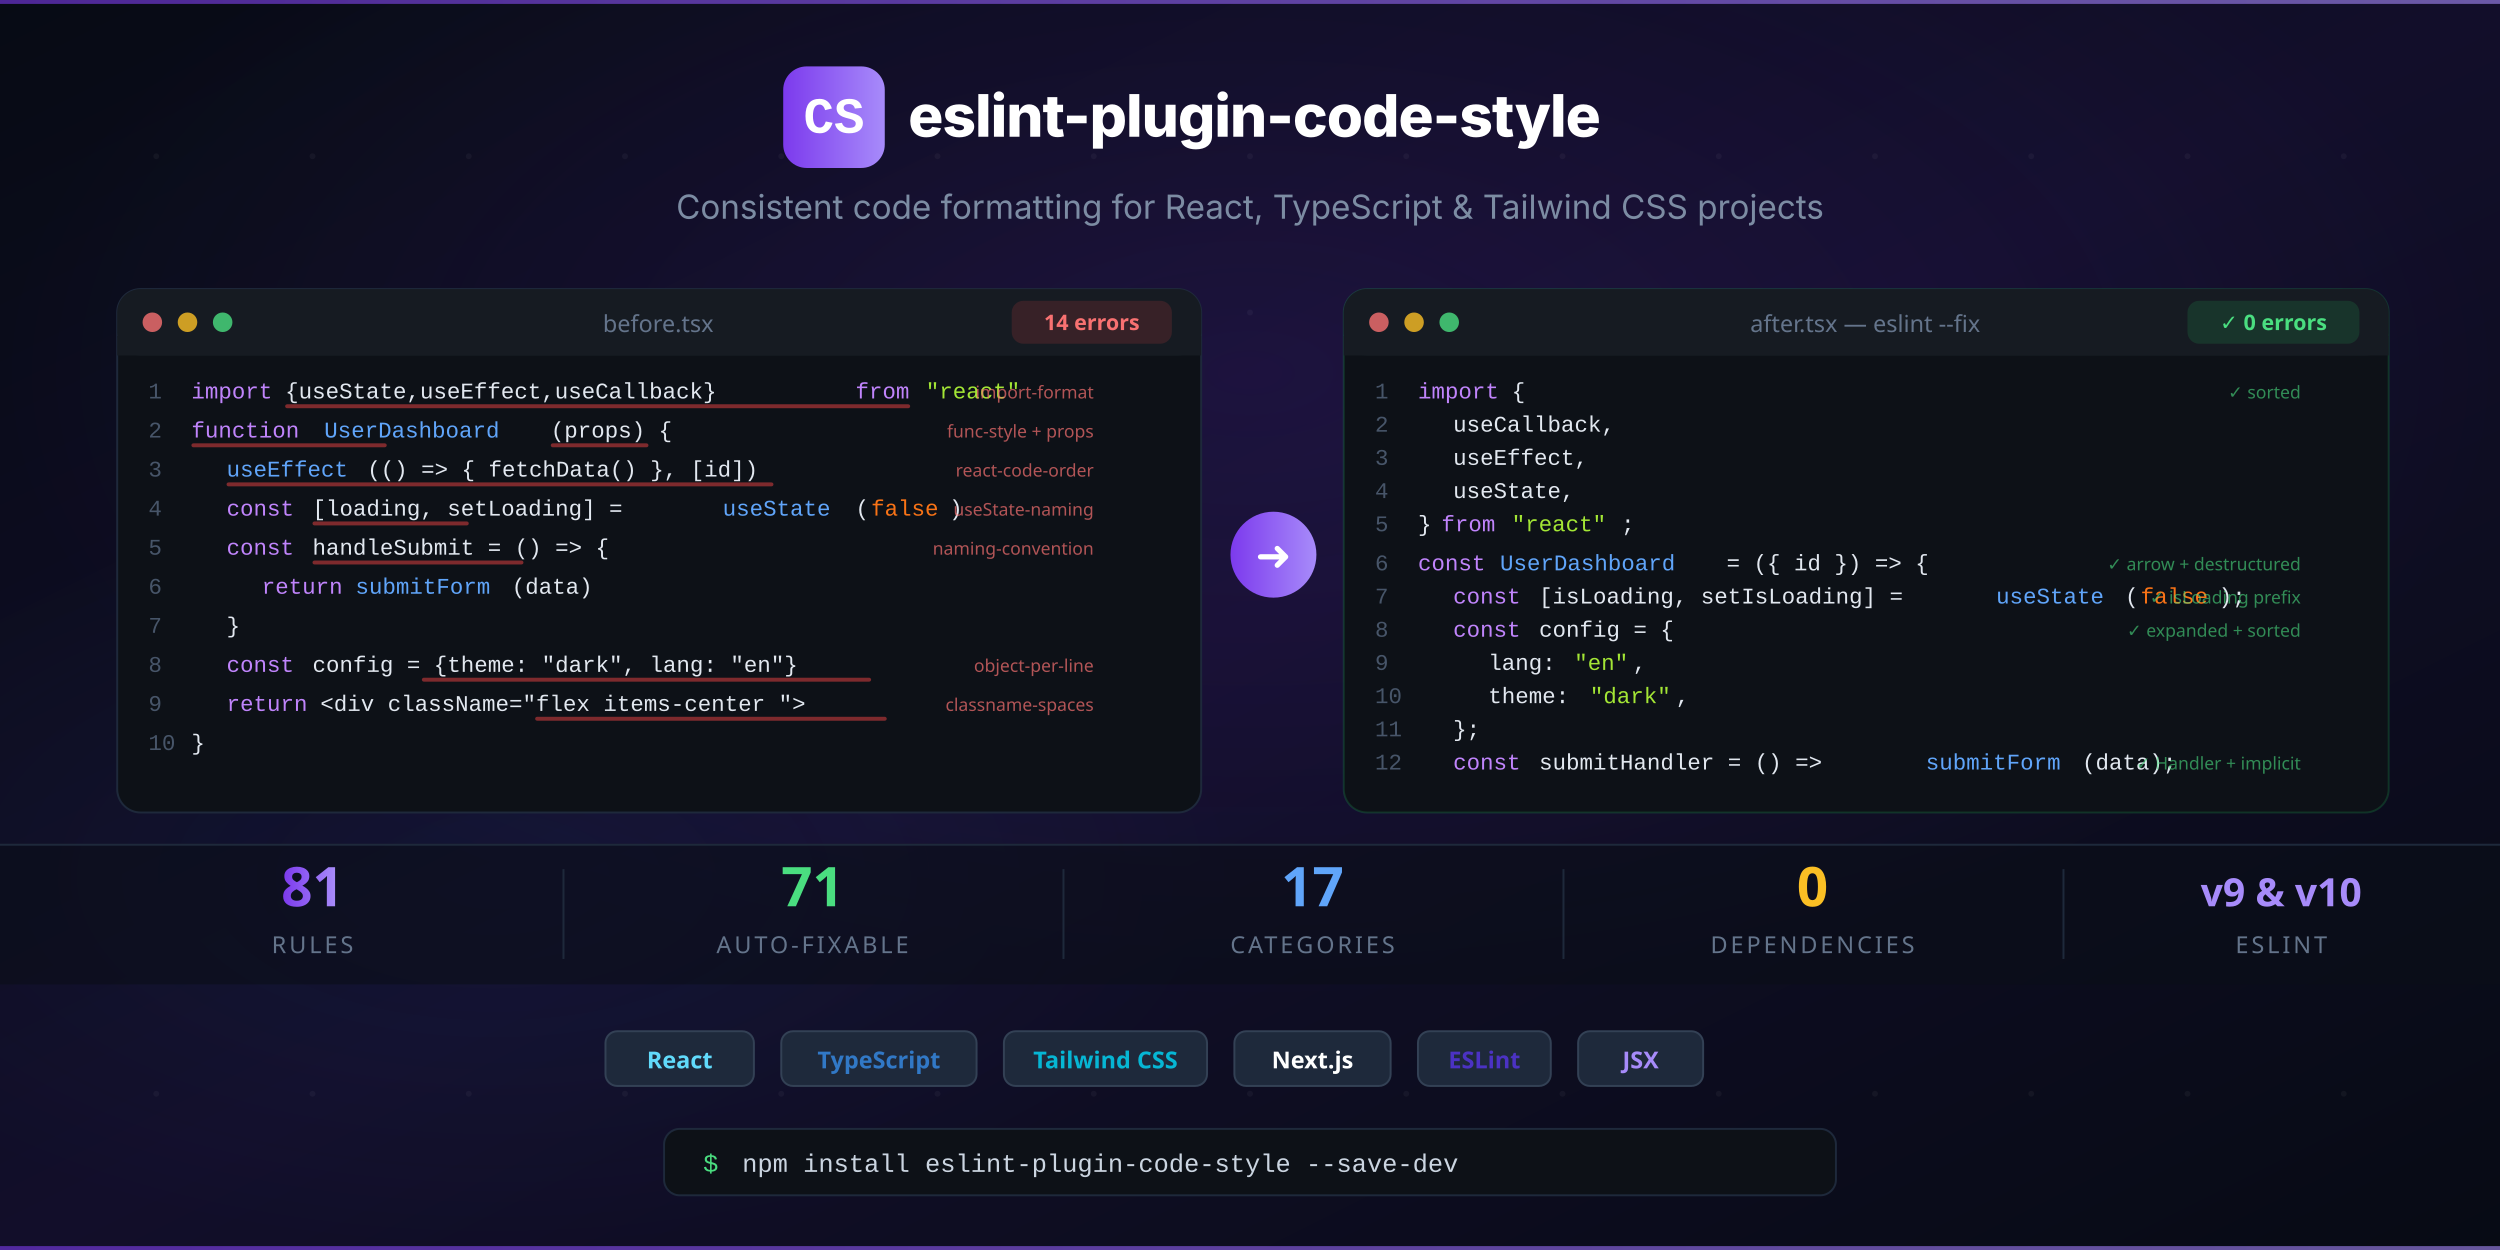
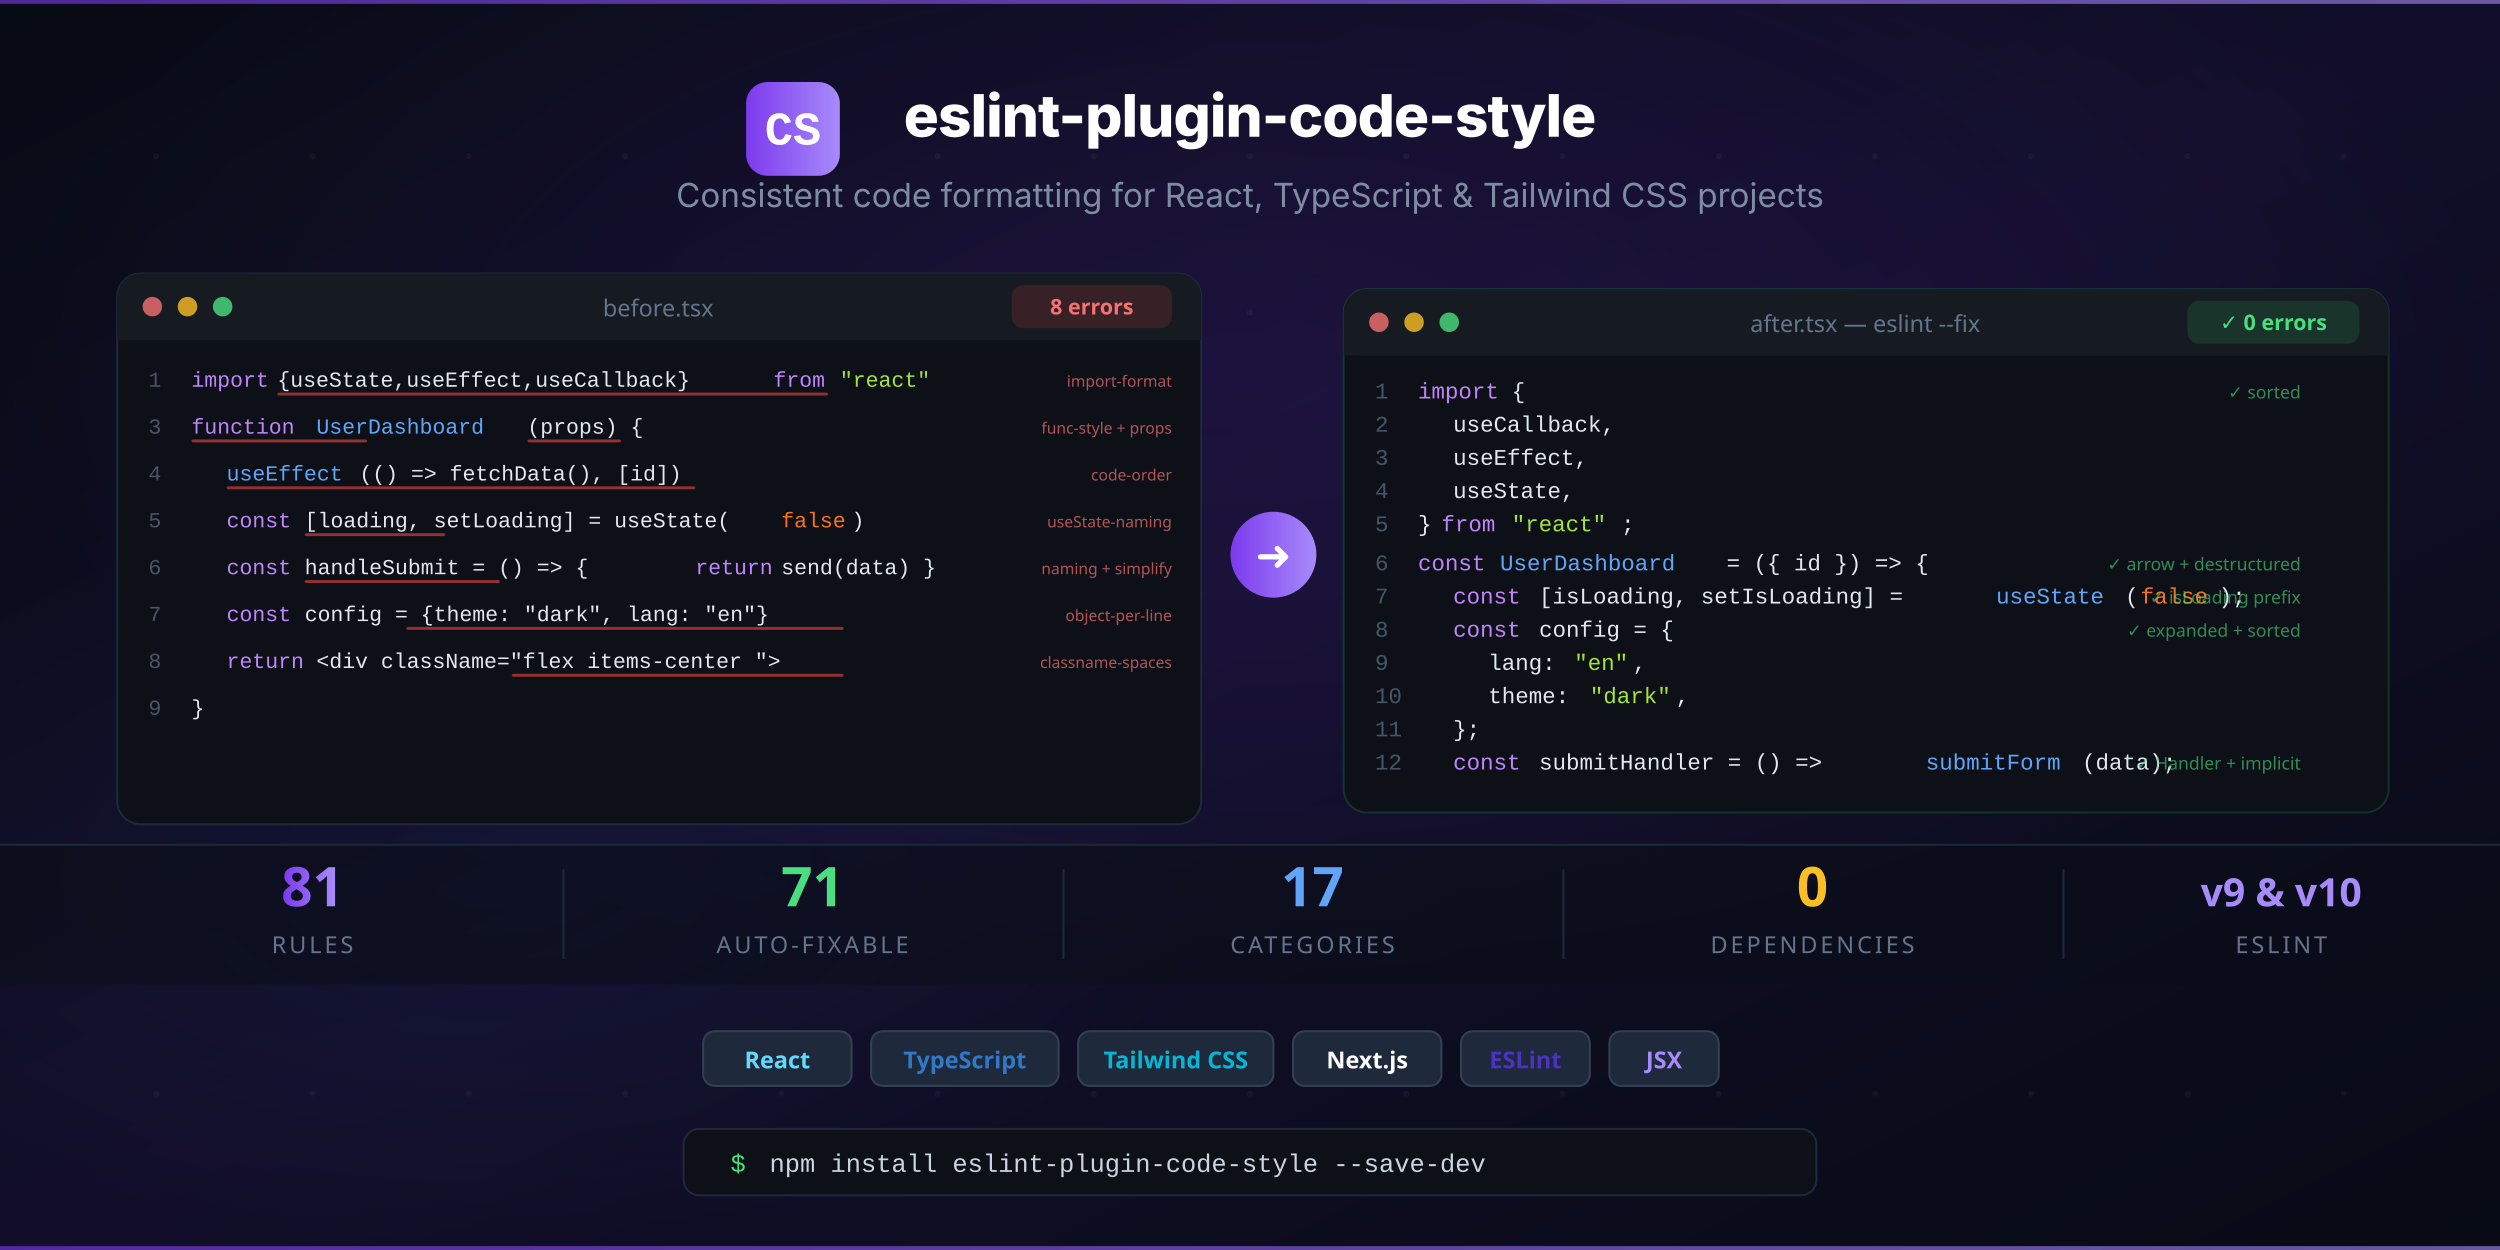
<svg xmlns="http://www.w3.org/2000/svg" viewBox="0 0 1280 640" fill="none">
  <defs>
    <linearGradient id="bg" x1="0%" y1="0%" x2="100%" y2="100%">
      <stop offset="0%" stop-color="#070b14" />
      <stop offset="50%" stop-color="#120e2a" />
      <stop offset="100%" stop-color="#070b14" />
    </linearGradient>
    <linearGradient id="accent" x1="0%" y1="0%" x2="100%" y2="0%">
      <stop offset="0%" stop-color="#7c3aed" />
      <stop offset="100%" stop-color="#a78bfa" />
    </linearGradient>
    <linearGradient id="green" x1="0%" y1="0%" x2="100%" y2="0%">
      <stop offset="0%" stop-color="#22c55e" />
      <stop offset="100%" stop-color="#4ade80" />
    </linearGradient>
    <linearGradient id="red" x1="0%" y1="0%" x2="100%" y2="0%">
      <stop offset="0%" stop-color="#ef4444" />
      <stop offset="100%" stop-color="#f87171" />
    </linearGradient>
    <radialGradient id="glow1" cx="50%" cy="30%" r="50%">
      <stop offset="0%" stop-color="#7c3aed" stop-opacity="0.12" />
      <stop offset="100%" stop-color="#7c3aed" stop-opacity="0" />
    </radialGradient>
    <radialGradient id="glow2" cx="20%" cy="70%" r="30%">
      <stop offset="0%" stop-color="#3b82f6" stop-opacity="0.06" />
      <stop offset="100%" stop-color="#3b82f6" stop-opacity="0" />
    </radialGradient>
  </defs>
  <rect width="1280" height="640" fill="url(#bg)" />
  <rect width="1280" height="640" fill="url(#glow1)" />
  <rect width="1280" height="640" fill="url(#glow2)" />
  <g opacity="0.04" fill="white">
    <circle cx="80" cy="80" r="1.5" />
    <circle cx="160" cy="80" r="1.5" />
    <circle cx="240" cy="80" r="1.5" />
    <circle cx="320" cy="80" r="1.5" />
    <circle cx="400" cy="80" r="1.5" />
    <circle cx="480" cy="80" r="1.5" />
    <circle cx="560" cy="80" r="1.5" />
    <circle cx="640" cy="80" r="1.5" />
    <circle cx="720" cy="80" r="1.5" />
    <circle cx="800" cy="80" r="1.5" />
    <circle cx="880" cy="80" r="1.5" />
    <circle cx="960" cy="80" r="1.5" />
    <circle cx="1040" cy="80" r="1.5" />
    <circle cx="1120" cy="80" r="1.5" />
    <circle cx="1200" cy="80" r="1.5" />
    <circle cx="80" cy="160" r="1.5" />
    <circle cx="160" cy="160" r="1.5" />
    <circle cx="240" cy="160" r="1.5" />
    <circle cx="320" cy="160" r="1.5" />
    <circle cx="400" cy="160" r="1.5" />
    <circle cx="480" cy="160" r="1.5" />
    <circle cx="560" cy="160" r="1.5" />
    <circle cx="640" cy="160" r="1.5" />
    <circle cx="720" cy="160" r="1.5" />
    <circle cx="800" cy="160" r="1.5" />
    <circle cx="880" cy="160" r="1.5" />
    <circle cx="960" cy="160" r="1.5" />
    <circle cx="1040" cy="160" r="1.5" />
    <circle cx="1120" cy="160" r="1.5" />
    <circle cx="1200" cy="160" r="1.5" />
    <circle cx="80" cy="560" r="1.5" />
    <circle cx="160" cy="560" r="1.5" />
    <circle cx="240" cy="560" r="1.5" />
    <circle cx="320" cy="560" r="1.5" />
    <circle cx="400" cy="560" r="1.5" />
    <circle cx="480" cy="560" r="1.5" />
    <circle cx="560" cy="560" r="1.5" />
    <circle cx="640" cy="560" r="1.5" />
    <circle cx="720" cy="560" r="1.5" />
    <circle cx="800" cy="560" r="1.5" />
    <circle cx="880" cy="560" r="1.5" />
    <circle cx="960" cy="560" r="1.5" />
    <circle cx="1040" cy="560" r="1.5" />
    <circle cx="1120" cy="560" r="1.5" />
    <circle cx="1200" cy="560" r="1.5" />
  </g>
  <rect y="0" width="1280" height="2" fill="url(#accent)" opacity="0.6" />
-   <rect x="401" y="34" width="52" height="52" rx="12" fill="url(#accent)" />
-   <text x="427" y="68" text-anchor="middle" font-family="'Courier New', monospace" font-size="26" font-weight="700" fill="white">CS</text>
-   <text x="465" y="70" font-family="system-ui, -apple-system, sans-serif" font-size="30" font-weight="800" fill="white" letter-spacing="-0.5">eslint-plugin-code-style</text>
-   <text x="640" y="112" text-anchor="middle" font-family="system-ui, -apple-system, sans-serif" font-size="17" fill="#7c8ca3">Consistent code formatting for React, TypeScript &amp; Tailwind CSS projects</text>
-   <g transform="translate(60, 148)">
-     <rect width="555" height="268" rx="12" fill="#0d1117" stroke="#1e293b" stroke-width="1" />
+   <text x="640" y="70" text-anchor="middle" font-family="system-ui, -apple-system, sans-serif" font-size="30" font-weight="800" fill="white" letter-spacing="-0.5">eslint-plugin-code-style</text>
+   <rect x="382" y="42" width="48" height="48" rx="11" fill="url(#accent)" />
+   <text x="406" y="74" text-anchor="middle" font-family="'Courier New', monospace" font-size="24" font-weight="700" fill="white">CS</text>
+   <text x="640" y="106" text-anchor="middle" font-family="system-ui, -apple-system, sans-serif" font-size="17" fill="#7c8ca3">Consistent code formatting for React, TypeScript &amp; Tailwind CSS projects</text>
+   <g transform="translate(60, 140)">
+     <rect width="555" height="282" rx="12" fill="#0d1117" stroke="#1e293b" stroke-width="1" />
    <rect width="555" height="34" rx="12" fill="#161b22" />
    <rect y="24" width="555" height="10" fill="#161b22" />
    <circle cx="18" cy="17" r="5" fill="#f87171" opacity="0.8" />
    <circle cx="36" cy="17" r="5" fill="#fbbf24" opacity="0.8" />
    <circle cx="54" cy="17" r="5" fill="#4ade80" opacity="0.8" />
    <text x="277" y="22" text-anchor="middle" font-family="system-ui, sans-serif" font-size="12" fill="#64748b">before.tsx</text>
    <rect x="458" y="6" width="82" height="22" rx="6" fill="#ef4444" opacity="0.15" />
-     <text x="499" y="21" text-anchor="middle" font-family="system-ui, sans-serif" font-size="11" font-weight="600" fill="#f87171">14 errors</text>
-     <text x="16" y="56" font-family="'Courier New', monospace" font-size="11.5" fill="#475569">1</text>
-     <text x="38" y="56" font-family="'Courier New', monospace" font-size="11.5" fill="#c084fc">import</text>
-     <text x="86" y="56" font-family="'Courier New', monospace" font-size="11.5" fill="#e2e8f0">{useState,useEffect,useCallback} </text>
-     <text x="378" y="56" font-family="'Courier New', monospace" font-size="11.5" fill="#c084fc">from</text>
-     <text x="414" y="56" font-family="'Courier New', monospace" font-size="11.5" fill="#a3e635">"react"</text>
-     <rect x="86" y="59" width="320" height="2" rx="1" fill="#ef4444" opacity="0.5" />
-     <text x="16" y="76" font-family="'Courier New', monospace" font-size="11.5" fill="#475569">2</text>
-     <text x="38" y="76" font-family="'Courier New', monospace" font-size="11.5" fill="#c084fc">function</text>
-     <text x="106" y="76" font-family="'Courier New', monospace" font-size="11.5" fill="#60a5fa">UserDashboard</text>
-     <text x="222" y="76" font-family="'Courier New', monospace" font-size="11.5" fill="#e2e8f0">(props) {</text>
-     <rect x="38" y="79" width="100" height="2" rx="1" fill="#ef4444" opacity="0.5" />
-     <rect x="222" y="79" width="50" height="2" rx="1" fill="#ef4444" opacity="0.5" />
-     <text x="16" y="96" font-family="'Courier New', monospace" font-size="11.5" fill="#475569">3</text>
-     <text x="56" y="96" font-family="'Courier New', monospace" font-size="11.5" fill="#60a5fa">useEffect</text>
-     <text x="128" y="96" font-family="'Courier New', monospace" font-size="11.5" fill="#e2e8f0">(() =&gt; { fetchData() }, [id])</text>
-     <rect x="56" y="99" width="280" height="2" rx="1" fill="#ef4444" opacity="0.5" />
-     <text x="16" y="116" font-family="'Courier New', monospace" font-size="11.5" fill="#475569">4</text>
-     <text x="56" y="116" font-family="'Courier New', monospace" font-size="11.5" fill="#c084fc">const</text>
-     <text x="100" y="116" font-family="'Courier New', monospace" font-size="11.5" fill="#e2e8f0">[loading, setLoading] =</text>
-     <text x="310" y="116" font-family="'Courier New', monospace" font-size="11.5" fill="#60a5fa">useState</text>
-     <text x="378" y="116" font-family="'Courier New', monospace" font-size="11.5" fill="#e2e8f0">(</text>
-     <text x="386" y="116" font-family="'Courier New', monospace" font-size="11.5" fill="#f97316">false</text>
-     <text x="426" y="116" font-family="'Courier New', monospace" font-size="11.5" fill="#e2e8f0">)</text>
-     <rect x="100" y="119" width="80" height="2" rx="1" fill="#ef4444" opacity="0.5" />
-     <text x="16" y="136" font-family="'Courier New', monospace" font-size="11.5" fill="#475569">5</text>
-     <text x="56" y="136" font-family="'Courier New', monospace" font-size="11.5" fill="#c084fc">const</text>
-     <text x="100" y="136" font-family="'Courier New', monospace" font-size="11.5" fill="#e2e8f0">handleSubmit = () =&gt; {</text>
-     <rect x="100" y="139" width="108" height="2" rx="1" fill="#ef4444" opacity="0.5" />
-     <text x="16" y="156" font-family="'Courier New', monospace" font-size="11.5" fill="#475569">6</text>
-     <text x="74" y="156" font-family="'Courier New', monospace" font-size="11.5" fill="#c084fc">return</text>
-     <text x="122" y="156" font-family="'Courier New', monospace" font-size="11.5" fill="#60a5fa">submitForm</text>
-     <text x="202" y="156" font-family="'Courier New', monospace" font-size="11.5" fill="#e2e8f0">(data)</text>
-     <text x="16" y="176" font-family="'Courier New', monospace" font-size="11.5" fill="#475569">7</text>
-     <text x="56" y="176" font-family="'Courier New', monospace" font-size="11.5" fill="#e2e8f0">}</text>
-     <text x="16" y="196" font-family="'Courier New', monospace" font-size="11.5" fill="#475569">8</text>
-     <text x="56" y="196" font-family="'Courier New', monospace" font-size="11.5" fill="#c084fc">const</text>
-     <text x="100" y="196" font-family="'Courier New', monospace" font-size="11.5" fill="#e2e8f0">config = {theme: "dark", lang: "en"}</text>
-     <rect x="156" y="199" width="230" height="2" rx="1" fill="#ef4444" opacity="0.5" />
-     <text x="16" y="216" font-family="'Courier New', monospace" font-size="11.5" fill="#475569">9</text>
-     <text x="56" y="216" font-family="'Courier New', monospace" font-size="11.5" fill="#c084fc">return</text>
-     <text x="104" y="216" font-family="'Courier New', monospace" font-size="11.5" fill="#e2e8f0">&lt;div className="flex  items-center "&gt;</text>
-     <rect x="214" y="219" width="180" height="2" rx="1" fill="#ef4444" opacity="0.5" />
-     <text x="16" y="236" font-family="'Courier New', monospace" font-size="11.5" fill="#475569">10</text>
-     <text x="38" y="236" font-family="'Courier New', monospace" font-size="11.5" fill="#e2e8f0">}</text>
-     <text x="500" y="56" text-anchor="end" font-family="system-ui, sans-serif" font-size="9" fill="#f87171" opacity="0.7">import-format</text>
-     <text x="500" y="76" text-anchor="end" font-family="system-ui, sans-serif" font-size="9" fill="#f87171" opacity="0.7">func-style + props</text>
-     <text x="500" y="96" text-anchor="end" font-family="system-ui, sans-serif" font-size="9" fill="#f87171" opacity="0.7">react-code-order</text>
-     <text x="500" y="116" text-anchor="end" font-family="system-ui, sans-serif" font-size="9" fill="#f87171" opacity="0.7">useState-naming</text>
-     <text x="500" y="136" text-anchor="end" font-family="system-ui, sans-serif" font-size="9" fill="#f87171" opacity="0.7">naming-convention</text>
-     <text x="500" y="196" text-anchor="end" font-family="system-ui, sans-serif" font-size="9" fill="#f87171" opacity="0.7">object-per-line</text>
-     <text x="500" y="216" text-anchor="end" font-family="system-ui, sans-serif" font-size="9" fill="#f87171" opacity="0.7">classname-spaces</text>
+     <text x="499" y="21" text-anchor="middle" font-family="system-ui, sans-serif" font-size="11" font-weight="600" fill="#f87171">8 errors</text>
+     <text x="16" y="58" font-family="'Courier New', monospace" font-size="11" fill="#475569">1</text>
+     <text x="38" y="58" font-family="'Courier New', monospace" font-size="11" fill="#c084fc">import</text>
+     <text x="82" y="58" font-family="'Courier New', monospace" font-size="11" fill="#e2e8f0">{useState,useEffect,useCallback}</text>
+     <text x="336" y="58" font-family="'Courier New', monospace" font-size="11" fill="#c084fc">from</text>
+     <text x="370" y="58" font-family="'Courier New', monospace" font-size="11" fill="#a3e635">"react"</text>
+     <rect x="82" y="61" width="282" height="1.5" rx="1" fill="#ef4444" opacity="0.6" />
+     <text x="16" y="82" font-family="'Courier New', monospace" font-size="11" fill="#475569">3</text>
+     <text x="38" y="82" font-family="'Courier New', monospace" font-size="11" fill="#c084fc">function</text>
+     <text x="102" y="82" font-family="'Courier New', monospace" font-size="11" fill="#60a5fa">UserDashboard</text>
+     <text x="210" y="82" font-family="'Courier New', monospace" font-size="11" fill="#e2e8f0">(props) {</text>
+     <rect x="38" y="85" width="90" height="1.5" rx="1" fill="#ef4444" opacity="0.6" />
+     <rect x="210" y="85" width="48" height="1.5" rx="1" fill="#ef4444" opacity="0.6" />
+     <text x="16" y="106" font-family="'Courier New', monospace" font-size="11" fill="#475569">4</text>
+     <text x="56" y="106" font-family="'Courier New', monospace" font-size="11" fill="#60a5fa">useEffect</text>
+     <text x="124" y="106" font-family="'Courier New', monospace" font-size="11" fill="#e2e8f0">(() =&gt; fetchData(), [id])</text>
+     <rect x="56" y="109" width="240" height="1.5" rx="1" fill="#ef4444" opacity="0.6" />
+     <text x="16" y="130" font-family="'Courier New', monospace" font-size="11" fill="#475569">5</text>
+     <text x="56" y="130" font-family="'Courier New', monospace" font-size="11" fill="#c084fc">const</text>
+     <text x="96" y="130" font-family="'Courier New', monospace" font-size="11" fill="#e2e8f0">[loading, setLoading] = useState(</text>
+     <text x="340" y="130" font-family="'Courier New', monospace" font-size="11" fill="#f97316">false</text>
+     <text x="376" y="130" font-family="'Courier New', monospace" font-size="11" fill="#e2e8f0">)</text>
+     <rect x="96" y="133" width="72" height="1.5" rx="1" fill="#ef4444" opacity="0.6" />
+     <text x="16" y="154" font-family="'Courier New', monospace" font-size="11" fill="#475569">6</text>
+     <text x="56" y="154" font-family="'Courier New', monospace" font-size="11" fill="#c084fc">const</text>
+     <text x="96" y="154" font-family="'Courier New', monospace" font-size="11" fill="#e2e8f0">handleSubmit = () =&gt; { </text>
+     <text x="296" y="154" font-family="'Courier New', monospace" font-size="11" fill="#c084fc">return</text>
+     <text x="340" y="154" font-family="'Courier New', monospace" font-size="11" fill="#e2e8f0">send(data) }</text>
+     <rect x="96" y="157" width="100" height="1.5" rx="1" fill="#ef4444" opacity="0.6" />
+     <text x="16" y="178" font-family="'Courier New', monospace" font-size="11" fill="#475569">7</text>
+     <text x="56" y="178" font-family="'Courier New', monospace" font-size="11" fill="#c084fc">const</text>
+     <text x="96" y="178" font-family="'Courier New', monospace" font-size="11" fill="#e2e8f0">config = {theme: "dark", lang: "en"}</text>
+     <rect x="148" y="181" width="224" height="1.5" rx="1" fill="#ef4444" opacity="0.6" />
+     <text x="16" y="202" font-family="'Courier New', monospace" font-size="11" fill="#475569">8</text>
+     <text x="56" y="202" font-family="'Courier New', monospace" font-size="11" fill="#c084fc">return</text>
+     <text x="102" y="202" font-family="'Courier New', monospace" font-size="11" fill="#e2e8f0">&lt;div className="flex  items-center "&gt;</text>
+     <rect x="202" y="205" width="170" height="1.5" rx="1" fill="#ef4444" opacity="0.6" />
+     <text x="16" y="226" font-family="'Courier New', monospace" font-size="11" fill="#475569">9</text>
+     <text x="38" y="226" font-family="'Courier New', monospace" font-size="11" fill="#e2e8f0">}</text>
+     <text x="540" y="58" text-anchor="end" font-family="system-ui, sans-serif" font-size="8" fill="#f87171" opacity="0.7">import-format</text>
+     <text x="540" y="82" text-anchor="end" font-family="system-ui, sans-serif" font-size="8" fill="#f87171" opacity="0.7">func-style + props</text>
+     <text x="540" y="106" text-anchor="end" font-family="system-ui, sans-serif" font-size="8" fill="#f87171" opacity="0.7">code-order</text>
+     <text x="540" y="130" text-anchor="end" font-family="system-ui, sans-serif" font-size="8" fill="#f87171" opacity="0.7">useState-naming</text>
+     <text x="540" y="154" text-anchor="end" font-family="system-ui, sans-serif" font-size="8" fill="#f87171" opacity="0.7">naming + simplify</text>
+     <text x="540" y="178" text-anchor="end" font-family="system-ui, sans-serif" font-size="8" fill="#f87171" opacity="0.7">object-per-line</text>
+     <text x="540" y="202" text-anchor="end" font-family="system-ui, sans-serif" font-size="8" fill="#f87171" opacity="0.7">classname-spaces</text>
  </g>
  <g transform="translate(630, 262)">
    <rect x="0" y="0" width="44" height="44" rx="22" fill="url(#accent)" />
    <text x="22" y="30" text-anchor="middle" font-family="system-ui, sans-serif" font-size="22" fill="white">➜</text>
  </g>
  <g transform="translate(688, 148)">
    <rect width="535" height="268" rx="12" fill="#0d1117" stroke="#22c55e" stroke-width="1" stroke-opacity="0.2" />
    <rect width="535" height="34" rx="12" fill="#161b22" />
    <rect y="24" width="535" height="10" fill="#161b22" />
    <circle cx="18" cy="17" r="5" fill="#f87171" opacity="0.8" />
    <circle cx="36" cy="17" r="5" fill="#fbbf24" opacity="0.8" />
    <circle cx="54" cy="17" r="5" fill="#4ade80" opacity="0.8" />
    <text x="267" y="22" text-anchor="middle" font-family="system-ui, sans-serif" font-size="12" fill="#64748b">after.tsx — eslint --fix</text>
    <rect x="432" y="6" width="88" height="22" rx="6" fill="#22c55e" opacity="0.15" />
    <text x="476" y="21" text-anchor="middle" font-family="system-ui, sans-serif" font-size="11" font-weight="600" fill="#4ade80">✓ 0 errors</text>
    <text x="16" y="56" font-family="'Courier New', monospace" font-size="11.5" fill="#475569">1</text>
    <text x="38" y="56" font-family="'Courier New', monospace" font-size="11.5" fill="#c084fc">import</text>
    <text x="86" y="56" font-family="'Courier New', monospace" font-size="11.5" fill="#e2e8f0">{</text>
    <text x="16" y="73" font-family="'Courier New', monospace" font-size="11.5" fill="#475569">2</text>
    <text x="56" y="73" font-family="'Courier New', monospace" font-size="11.5" fill="#e2e8f0">useCallback,</text>
    <text x="16" y="90" font-family="'Courier New', monospace" font-size="11.5" fill="#475569">3</text>
    <text x="56" y="90" font-family="'Courier New', monospace" font-size="11.5" fill="#e2e8f0">useEffect,</text>
    <text x="16" y="107" font-family="'Courier New', monospace" font-size="11.5" fill="#475569">4</text>
    <text x="56" y="107" font-family="'Courier New', monospace" font-size="11.5" fill="#e2e8f0">useState,</text>
    <text x="16" y="124" font-family="'Courier New', monospace" font-size="11.5" fill="#475569">5</text>
    <text x="38" y="124" font-family="'Courier New', monospace" font-size="11.5" fill="#e2e8f0">}</text>
    <text x="50" y="124" font-family="'Courier New', monospace" font-size="11.5" fill="#c084fc">from</text>
    <text x="86" y="124" font-family="'Courier New', monospace" font-size="11.5" fill="#a3e635">"react"</text>
    <text x="142" y="124" font-family="'Courier New', monospace" font-size="11.5" fill="#e2e8f0">;</text>
    <text x="16" y="144" font-family="'Courier New', monospace" font-size="11.5" fill="#475569">6</text>
    <text x="38" y="144" font-family="'Courier New', monospace" font-size="11.5" fill="#c084fc">const</text>
    <text x="80" y="144" font-family="'Courier New', monospace" font-size="11.5" fill="#60a5fa">UserDashboard</text>
    <text x="196" y="144" font-family="'Courier New', monospace" font-size="11.5" fill="#e2e8f0">= ({ id }) =&gt; {</text>
    <text x="16" y="161" font-family="'Courier New', monospace" font-size="11.5" fill="#475569">7</text>
    <text x="56" y="161" font-family="'Courier New', monospace" font-size="11.5" fill="#c084fc">const</text>
    <text x="100" y="161" font-family="'Courier New', monospace" font-size="11.5" fill="#e2e8f0">[isLoading, setIsLoading] =</text>
    <text x="334" y="161" font-family="'Courier New', monospace" font-size="11.5" fill="#60a5fa">useState</text>
    <text x="400" y="161" font-family="'Courier New', monospace" font-size="11.5" fill="#e2e8f0">(</text>
    <text x="408" y="161" font-family="'Courier New', monospace" font-size="11.5" fill="#f97316">false</text>
    <text x="448" y="161" font-family="'Courier New', monospace" font-size="11.5" fill="#e2e8f0">);</text>
    <text x="16" y="178" font-family="'Courier New', monospace" font-size="11.5" fill="#475569">8</text>
    <text x="56" y="178" font-family="'Courier New', monospace" font-size="11.5" fill="#c084fc">const</text>
    <text x="100" y="178" font-family="'Courier New', monospace" font-size="11.5" fill="#e2e8f0">config = {</text>
    <text x="16" y="195" font-family="'Courier New', monospace" font-size="11.5" fill="#475569">9</text>
    <text x="74" y="195" font-family="'Courier New', monospace" font-size="11.5" fill="#e2e8f0">lang: </text>
    <text x="118" y="195" font-family="'Courier New', monospace" font-size="11.5" fill="#a3e635">"en"</text>
    <text x="148" y="195" font-family="'Courier New', monospace" font-size="11.5" fill="#e2e8f0">,</text>
    <text x="16" y="212" font-family="'Courier New', monospace" font-size="11.5" fill="#475569">10</text>
    <text x="74" y="212" font-family="'Courier New', monospace" font-size="11.5" fill="#e2e8f0">theme: </text>
    <text x="126" y="212" font-family="'Courier New', monospace" font-size="11.5" fill="#a3e635">"dark"</text>
    <text x="170" y="212" font-family="'Courier New', monospace" font-size="11.5" fill="#e2e8f0">,</text>
    <text x="16" y="229" font-family="'Courier New', monospace" font-size="11.5" fill="#475569">11</text>
    <text x="56" y="229" font-family="'Courier New', monospace" font-size="11.5" fill="#e2e8f0">};</text>
    <text x="16" y="246" font-family="'Courier New', monospace" font-size="11.5" fill="#475569">12</text>
    <text x="56" y="246" font-family="'Courier New', monospace" font-size="11.5" fill="#c084fc">const</text>
    <text x="100" y="246" font-family="'Courier New', monospace" font-size="11.5" fill="#e2e8f0">submitHandler = () =&gt;</text>
    <text x="298" y="246" font-family="'Courier New', monospace" font-size="11.5" fill="#60a5fa">submitForm</text>
    <text x="378" y="246" font-family="'Courier New', monospace" font-size="11.5" fill="#e2e8f0">(data);</text>
    <text x="490" y="56" text-anchor="end" font-family="system-ui, sans-serif" font-size="9" fill="#4ade80" opacity="0.6">✓ sorted</text>
    <text x="490" y="144" text-anchor="end" font-family="system-ui, sans-serif" font-size="9" fill="#4ade80" opacity="0.6">✓ arrow + destructured</text>
    <text x="490" y="161" text-anchor="end" font-family="system-ui, sans-serif" font-size="9" fill="#4ade80" opacity="0.6">✓ isLoading prefix</text>
    <text x="490" y="178" text-anchor="end" font-family="system-ui, sans-serif" font-size="9" fill="#4ade80" opacity="0.6">✓ expanded + sorted</text>
    <text x="490" y="246" text-anchor="end" font-family="system-ui, sans-serif" font-size="9" fill="#4ade80" opacity="0.6">✓ Handler + implicit</text>
  </g>
  <rect x="0" y="432" width="1280" height="72" fill="#0a0e18" opacity="0.6" />
  <rect x="0" y="432" width="1280" height="1" fill="#1e293b" />
  <text x="160" y="464" text-anchor="middle" font-family="system-ui, sans-serif" font-size="28" font-weight="800" fill="url(#accent)">81</text>
  <text x="160" y="488" text-anchor="middle" font-family="system-ui, sans-serif" font-size="12" font-weight="500" fill="#64748b" letter-spacing="1.5">RULES</text>
  <rect x="288" y="445" width="1" height="46" fill="#1e293b" />
  <text x="416" y="464" text-anchor="middle" font-family="system-ui, sans-serif" font-size="28" font-weight="800" fill="#4ade80">71</text>
  <text x="416" y="488" text-anchor="middle" font-family="system-ui, sans-serif" font-size="12" font-weight="500" fill="#64748b" letter-spacing="1.5">AUTO-FIXABLE</text>
  <rect x="544" y="445" width="1" height="46" fill="#1e293b" />
  <text x="672" y="464" text-anchor="middle" font-family="system-ui, sans-serif" font-size="28" font-weight="800" fill="#60a5fa">17</text>
  <text x="672" y="488" text-anchor="middle" font-family="system-ui, sans-serif" font-size="12" font-weight="500" fill="#64748b" letter-spacing="1.5">CATEGORIES</text>
  <rect x="800" y="445" width="1" height="46" fill="#1e293b" />
  <text x="928" y="464" text-anchor="middle" font-family="system-ui, sans-serif" font-size="28" font-weight="800" fill="#fbbf24">0</text>
  <text x="928" y="488" text-anchor="middle" font-family="system-ui, sans-serif" font-size="12" font-weight="500" fill="#64748b" letter-spacing="1.5">DEPENDENCIES</text>
  <rect x="1056" y="445" width="1" height="46" fill="#1e293b" />
  <text x="1168" y="464" text-anchor="middle" font-family="system-ui, sans-serif" font-size="20" font-weight="800" fill="#a78bfa">v9 &amp; v10</text>
  <text x="1168" y="488" text-anchor="middle" font-family="system-ui, sans-serif" font-size="12" font-weight="500" fill="#64748b" letter-spacing="1.5">ESLINT</text>
-   <rect x="310" y="528" width="76" height="28" rx="6" fill="#1e293b" stroke="#334155" stroke-width="1" />
-   <text x="348" y="547" text-anchor="middle" font-family="system-ui, sans-serif" font-size="12" font-weight="600" fill="#61dafb">React</text>
-   <rect x="400" y="528" width="100" height="28" rx="6" fill="#1e293b" stroke="#334155" stroke-width="1" />
-   <text x="450" y="547" text-anchor="middle" font-family="system-ui, sans-serif" font-size="12" font-weight="600" fill="#3178c6">TypeScript</text>
-   <rect x="514" y="528" width="104" height="28" rx="6" fill="#1e293b" stroke="#334155" stroke-width="1" />
-   <text x="566" y="547" text-anchor="middle" font-family="system-ui, sans-serif" font-size="12" font-weight="600" fill="#06b6d4">Tailwind CSS</text>
-   <rect x="632" y="528" width="80" height="28" rx="6" fill="#1e293b" stroke="#334155" stroke-width="1" />
-   <text x="672" y="547" text-anchor="middle" font-family="system-ui, sans-serif" font-size="12" font-weight="600" fill="white">Next.js</text>
-   <rect x="726" y="528" width="68" height="28" rx="6" fill="#1e293b" stroke="#334155" stroke-width="1" />
-   <text x="760" y="547" text-anchor="middle" font-family="system-ui, sans-serif" font-size="12" font-weight="600" fill="#4b32c3">ESLint</text>
-   <rect x="808" y="528" width="64" height="28" rx="6" fill="#1e293b" stroke="#334155" stroke-width="1" />
-   <text x="840" y="547" text-anchor="middle" font-family="system-ui, sans-serif" font-size="12" font-weight="600" fill="#a78bfa">JSX</text>
-   <rect x="340" y="578" width="600" height="34" rx="8" fill="#0d1117" stroke="#1e293b" stroke-width="1" />
-   <text x="360" y="600" font-family="'Courier New', monospace" font-size="13" fill="#4ade80">$</text>
-   <text x="380" y="600" font-family="'Courier New', monospace" font-size="13" fill="#cbd5e1">npm install eslint-plugin-code-style --save-dev</text>
+   <rect x="360" y="528" width="76" height="28" rx="6" fill="#1e293b" stroke="#334155" stroke-width="1" />
+   <text x="398" y="547" text-anchor="middle" font-family="system-ui, sans-serif" font-size="12" font-weight="600" fill="#61dafb">React</text>
+   <rect x="446" y="528" width="96" height="28" rx="6" fill="#1e293b" stroke="#334155" stroke-width="1" />
+   <text x="494" y="547" text-anchor="middle" font-family="system-ui, sans-serif" font-size="12" font-weight="600" fill="#3178c6">TypeScript</text>
+   <rect x="552" y="528" width="100" height="28" rx="6" fill="#1e293b" stroke="#334155" stroke-width="1" />
+   <text x="602" y="547" text-anchor="middle" font-family="system-ui, sans-serif" font-size="12" font-weight="600" fill="#06b6d4">Tailwind CSS</text>
+   <rect x="662" y="528" width="76" height="28" rx="6" fill="#1e293b" stroke="#334155" stroke-width="1" />
+   <text x="700" y="547" text-anchor="middle" font-family="system-ui, sans-serif" font-size="12" font-weight="600" fill="white">Next.js</text>
+   <rect x="748" y="528" width="66" height="28" rx="6" fill="#1e293b" stroke="#334155" stroke-width="1" />
+   <text x="781" y="547" text-anchor="middle" font-family="system-ui, sans-serif" font-size="12" font-weight="600" fill="#4b32c3">ESLint</text>
+   <rect x="824" y="528" width="56" height="28" rx="6" fill="#1e293b" stroke="#334155" stroke-width="1" />
+   <text x="852" y="547" text-anchor="middle" font-family="system-ui, sans-serif" font-size="12" font-weight="600" fill="#a78bfa">JSX</text>
+   <rect x="350" y="578" width="580" height="34" rx="8" fill="#0d1117" stroke="#1e293b" stroke-width="1" />
+   <text x="374" y="600" font-family="'Courier New', monospace" font-size="13" fill="#4ade80">$</text>
+   <text x="394" y="600" font-family="'Courier New', monospace" font-size="13" fill="#cbd5e1">npm install eslint-plugin-code-style --save-dev</text>
  <rect y="638" width="1280" height="2" fill="url(#accent)" opacity="0.6" />
</svg>
